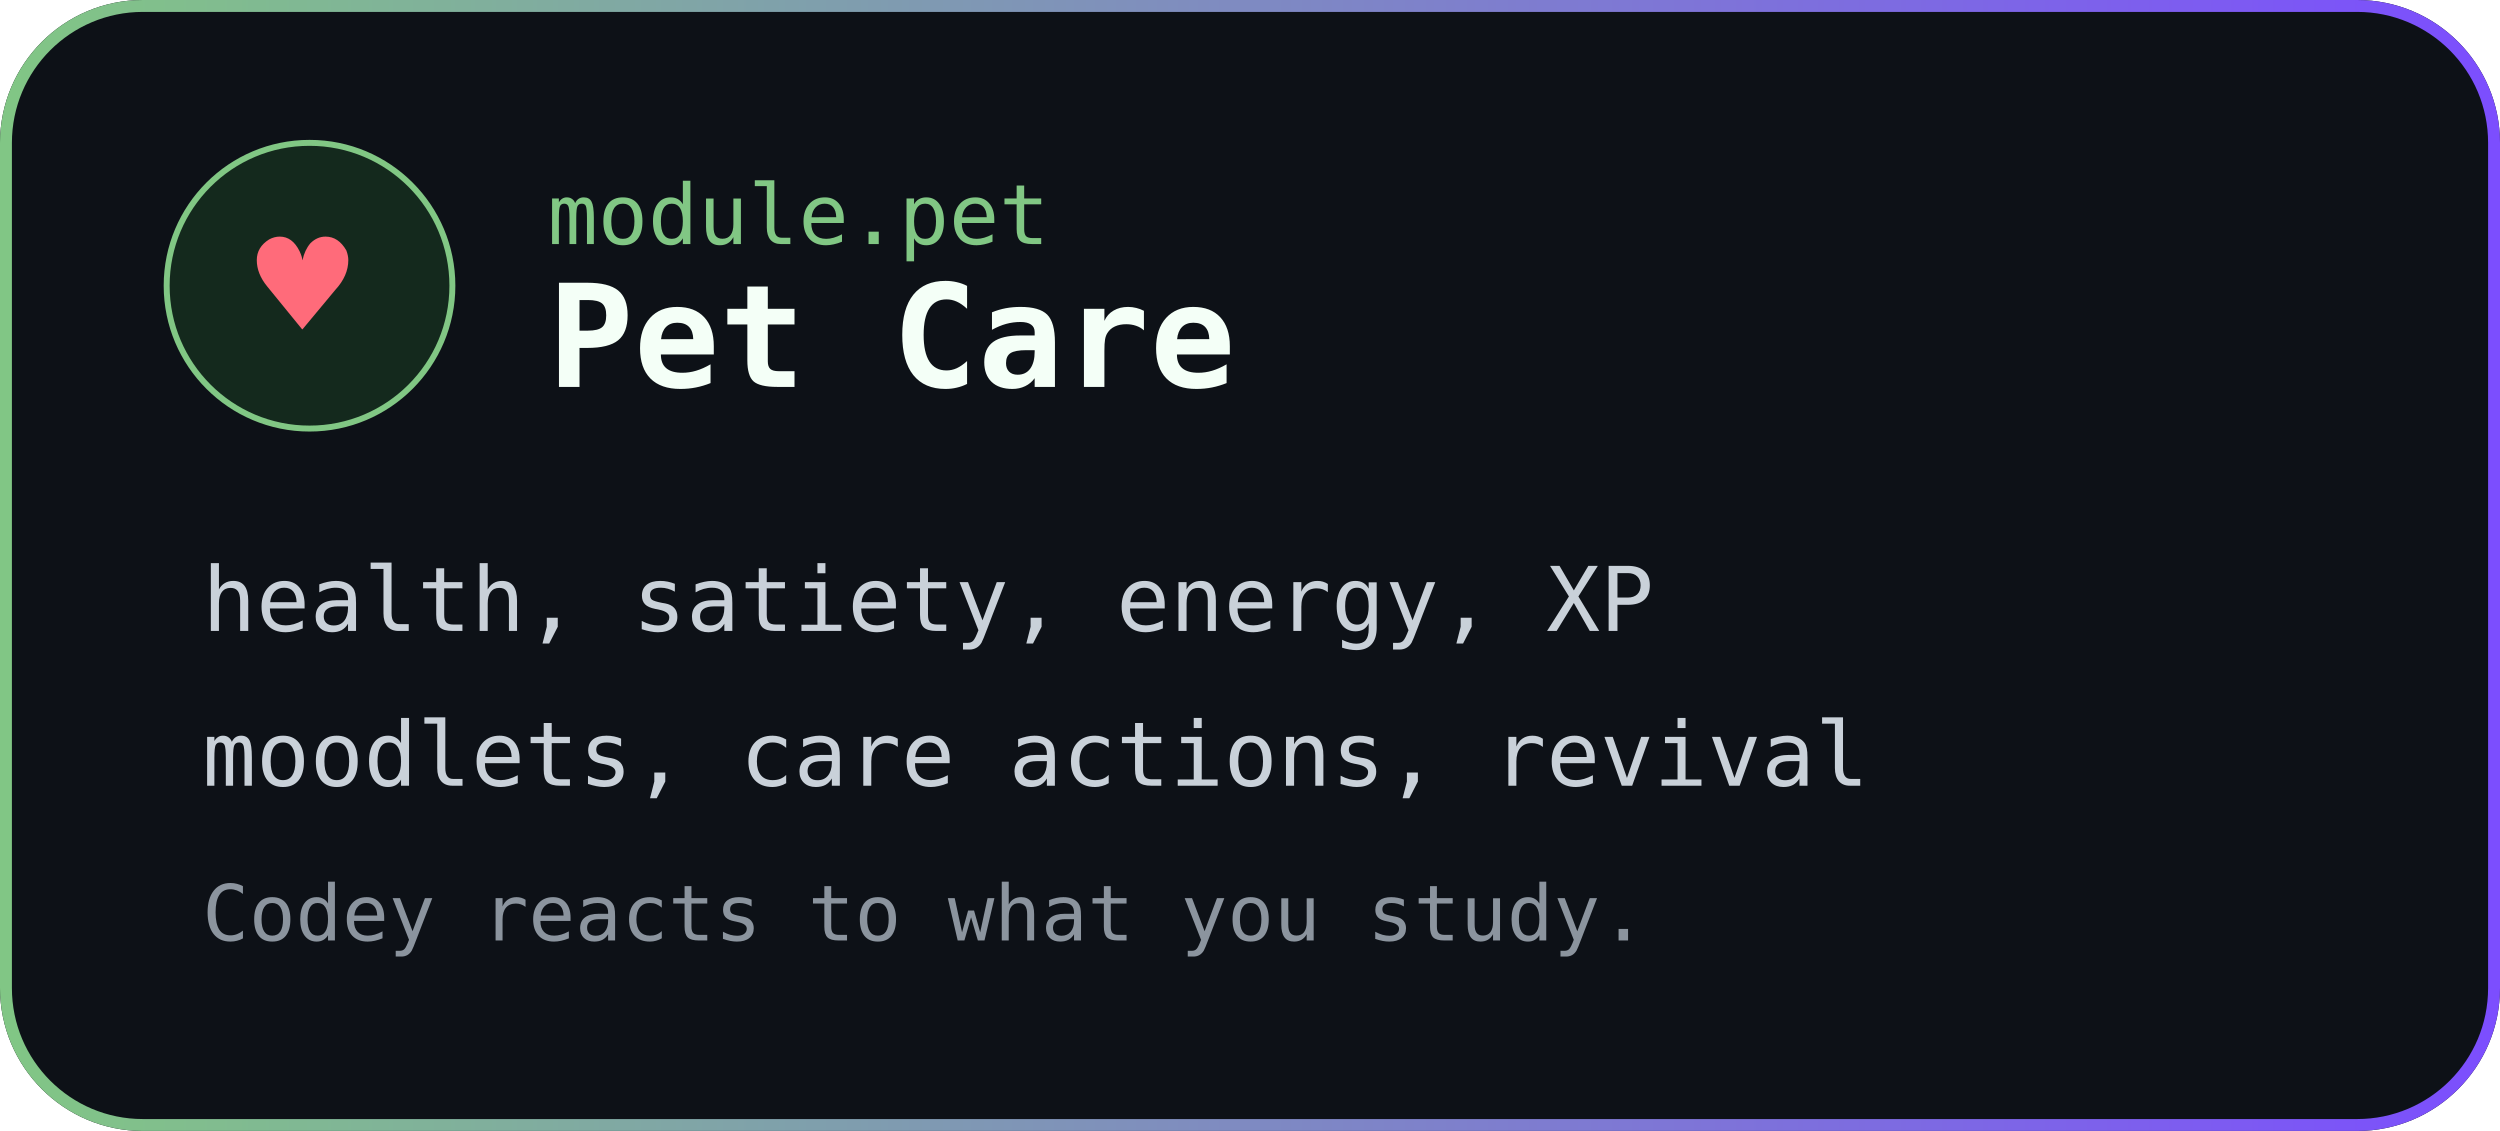
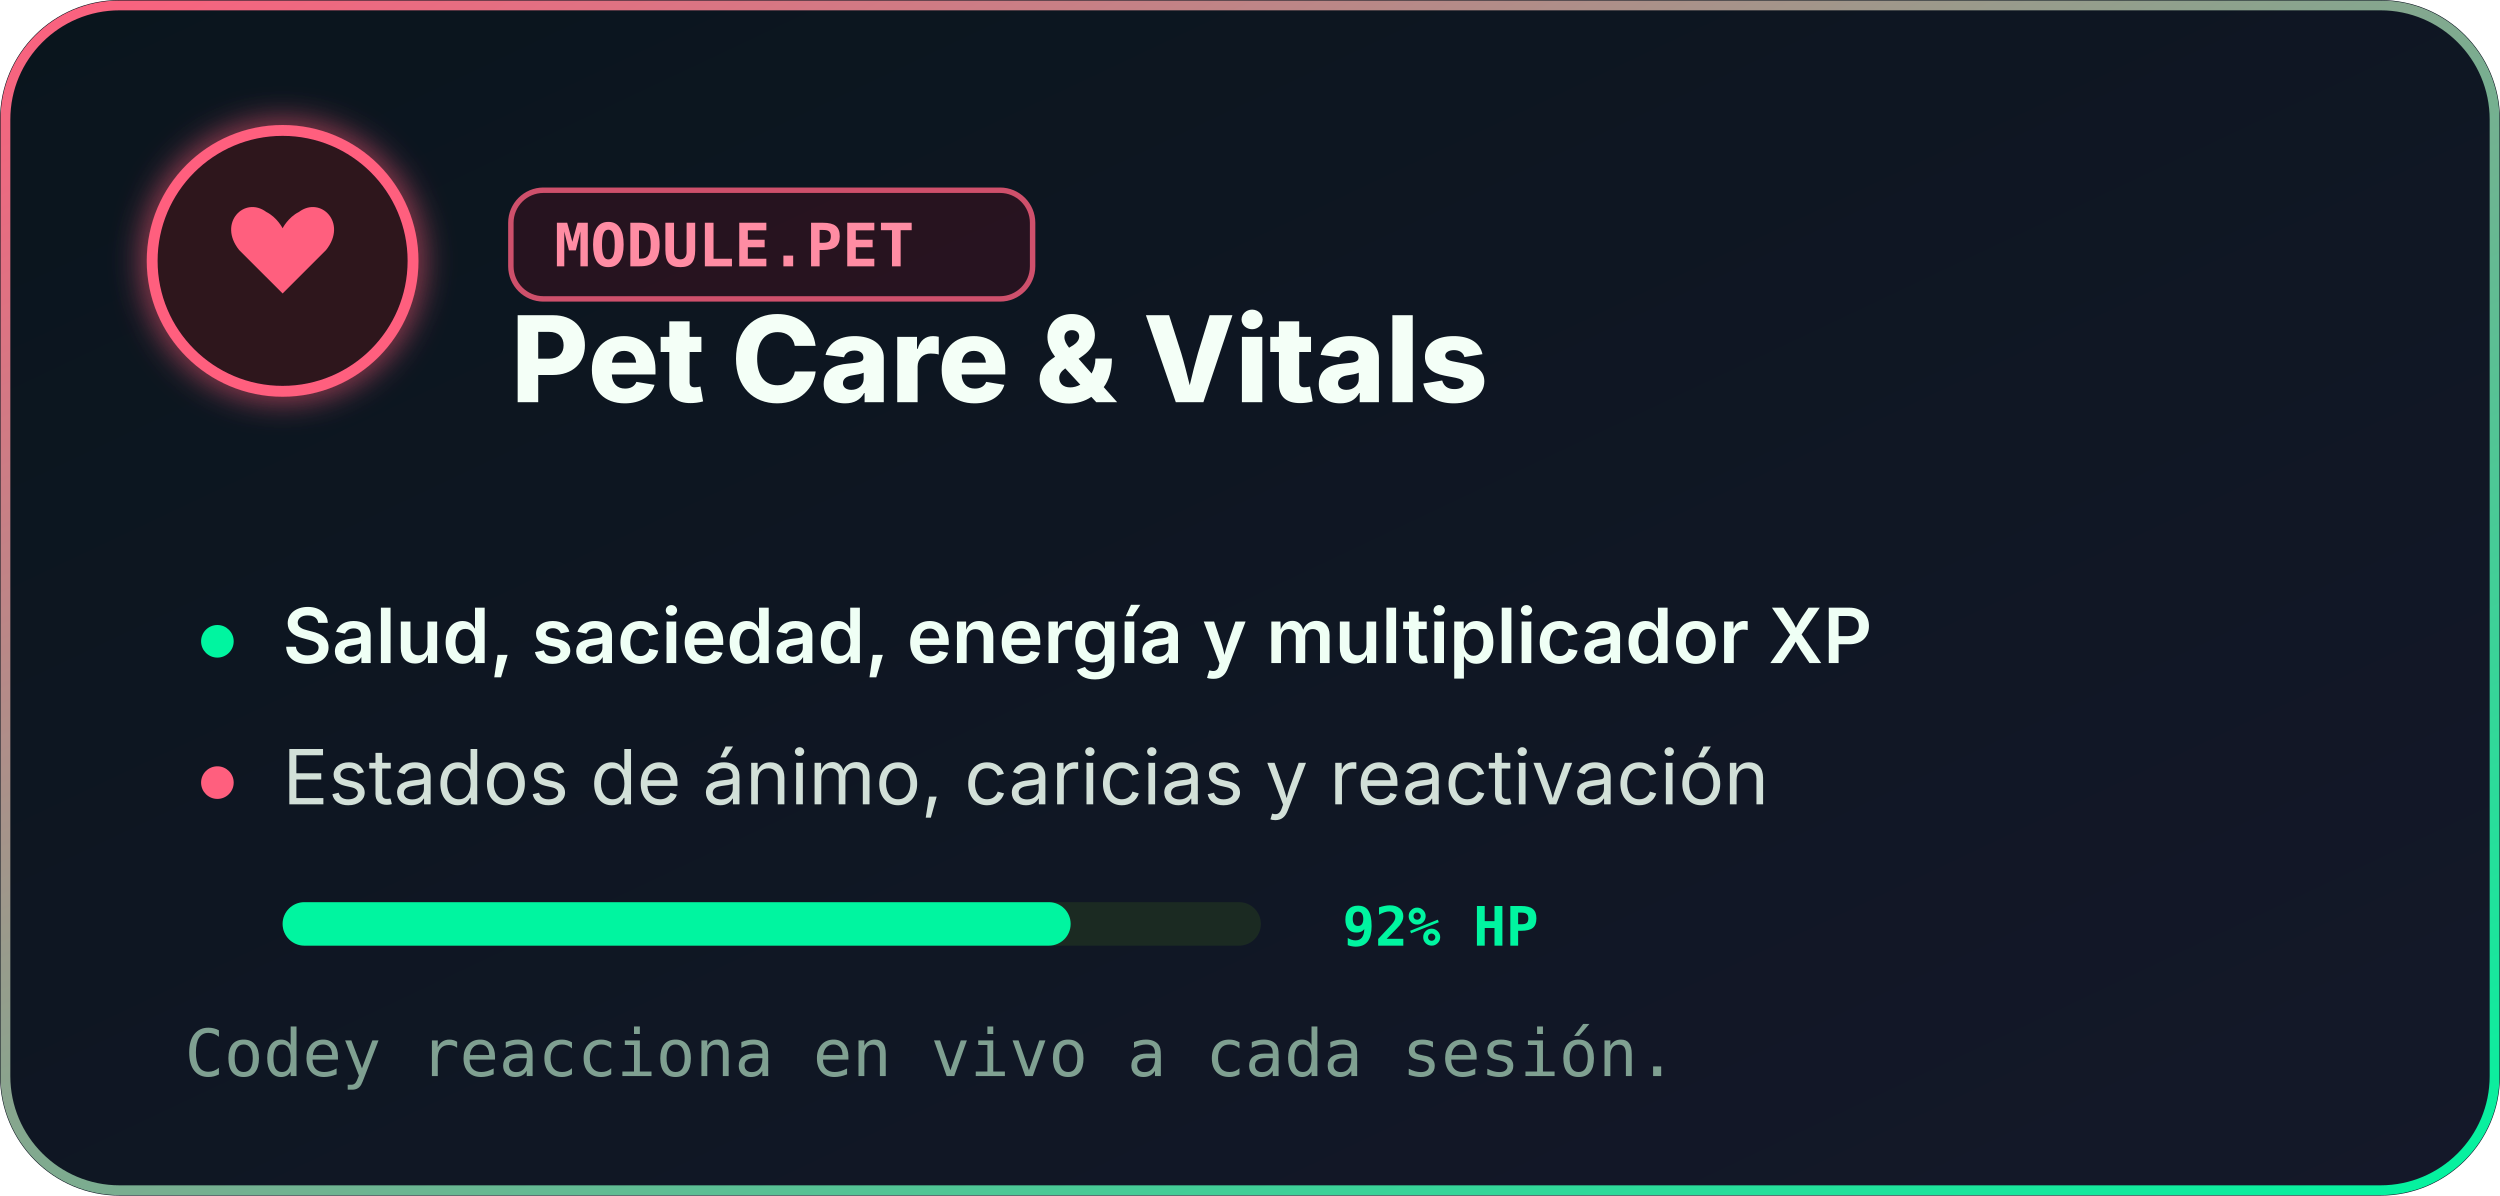
- <svg xmlns="http://www.w3.org/2000/svg" width="420" height="190" viewBox="0 0 420 190" role="img" aria-labelledby="title desc">
+ <svg xmlns="http://www.w3.org/2000/svg" width="460" height="220" viewBox="0 0 460 220" role="img" aria-labelledby="title desc">
  <defs>
-     <linearGradient id="g" x1="0" x2="1">
-       <stop stop-color="#81C784" />
-       <stop offset="1" stop-color="#7C4DFF" />
+     <linearGradient id="cardBg" x1="0" y1="0" x2="1" y2="1">
+       <stop offset="0%" stop-color="#0a151d" />
+       <stop offset="100%" stop-color="#141829" />
    </linearGradient>
-     <style>text{font-family:Consolas,Menlo,monospace}</style>
+     <linearGradient id="borderGrad" x1="0" y1="0" x2="1" y2="1">
+       <stop offset="0%" stop-color="#ff5f7e" />
+       <stop offset="100%" stop-color="#00f5a0" />
+     </linearGradient>
+     <filter id="cardGlow" x="-20%" y="-20%" width="140%" height="140%">
+       <feGaussianBlur stdDeviation="3" result="blur" />
+       <feMerge>
+         <feMergeNode in="blur" />
+         <feMergeNode in="SourceGraphic" />
+       </feMerge>
+     </filter>
+     <style>
+       @keyframes heartPulse {
+         0%, 100% { transform: scale(1); }
+         25% { transform: scale(1.15); }
+         45% { transform: scale(1.05); }
+         65% { transform: scale(1.2); }
+       }
+       @keyframes statBar {
+         0%, 100% { width: 140px; }
+         50% { width: 155px; }
+       }
+       .anim-heart { transform-origin: 52px 48px; animation: heartPulse 1.8s ease-in-out infinite; }
+       .anim-bar-pulse { animation: statBar 3s ease-in-out infinite; }
+     </style>
  </defs>
-   <rect width="420" height="190" rx="24" fill="#0D1117" />
-   <rect x="1" y="1" width="418" height="188" rx="23" fill="none" stroke="url(#g)" stroke-width="2" />
-   <circle cx="52" cy="48" r="24" fill="#14291D" stroke="#81C784" />
-   <text x="43" y="57" fill="#FF6B7A" font-size="26">♥</text>
-   <text x="92" y="41" fill="#81C784" font-size="14">module.pet</text>
-   <text x="92" y="65" fill="#F4FFF7" font-size="24" font-weight="700">Pet Care</text>
-   <text x="34" y="106" fill="#C9D1D9" font-size="15">health, satiety, energy, XP</text>
-   <text x="34" y="132" fill="#C9D1D9" font-size="15">moodlets, care actions, revival</text>
-   <text x="34" y="158" fill="#8B949E" font-size="13">Codey reacts to what you study.</text>
+   <rect width="460" height="220" rx="22" fill="url(#cardBg)" />
+   <rect x="1" y="1" width="458" height="218" rx="21" fill="none" stroke="url(#borderGrad)" stroke-width="1.8" />
+   <g class="anim-heart">
+     <circle cx="52" cy="48" r="24" fill="#2d131f" stroke="#ff5f7e" stroke-width="2" filter="url(#cardGlow)" />
+     <path d="M52 54 L44 46 C40 41 45 36 49 39 C51 40 52 42 52 42 C52 42 53 40 55 39 C59 36 64 41 60 46 Z" fill="#ff5f7e" />
+   </g>
+   <g transform="translate(94, 38)">
+     <rect x="0" y="-3" width="96" height="20" rx="6" fill="#2d131f" stroke="#ff5f7e" stroke-width="1" opacity="0.8" />
+     <text x="8" y="11" fill="#ff8ca3" font-family="JetBrains Mono, monospace" font-size="11" font-weight="700">MODULE.PET</text>
+     <text x="0" y="36" fill="#f4fff7" font-family="Inter, sans-serif" font-size="22" font-weight="800">Pet Care &amp; Vitals</text>
+   </g>
+   <g transform="translate(34, 112)">
+     <circle cx="6" cy="6" r="3" fill="#00f5a0" />
+     <text x="18" y="10" fill="#effff5" font-family="Inter, sans-serif" font-size="14" font-weight="600">Salud, saciedad, energía y multiplicador XP</text>
+     <circle cx="6" cy="32" r="3" fill="#ff5f7e" />
+     <text x="18" y="36" fill="#d2e0d8" font-family="Inter, sans-serif" font-size="14">Estados de ánimo, caricias y reactivación</text>
+     <g transform="translate(18, 54)">
+       <rect width="180" height="8" rx="4" fill="#1b2a22" />
+       <rect class="anim-bar-pulse" width="145" height="8" rx="4" fill="#00f5a0" />
+       <text x="195" y="8" fill="#00f5a0" font-family="JetBrains Mono, monospace" font-size="10" font-weight="700">92% HP</text>
+     </g>
+     <text x="0" y="86" fill="#7fa091" font-family="JetBrains Mono, monospace" font-size="12">Codey reacciona en vivo a cada sesión.</text>
+   </g>
</svg>
